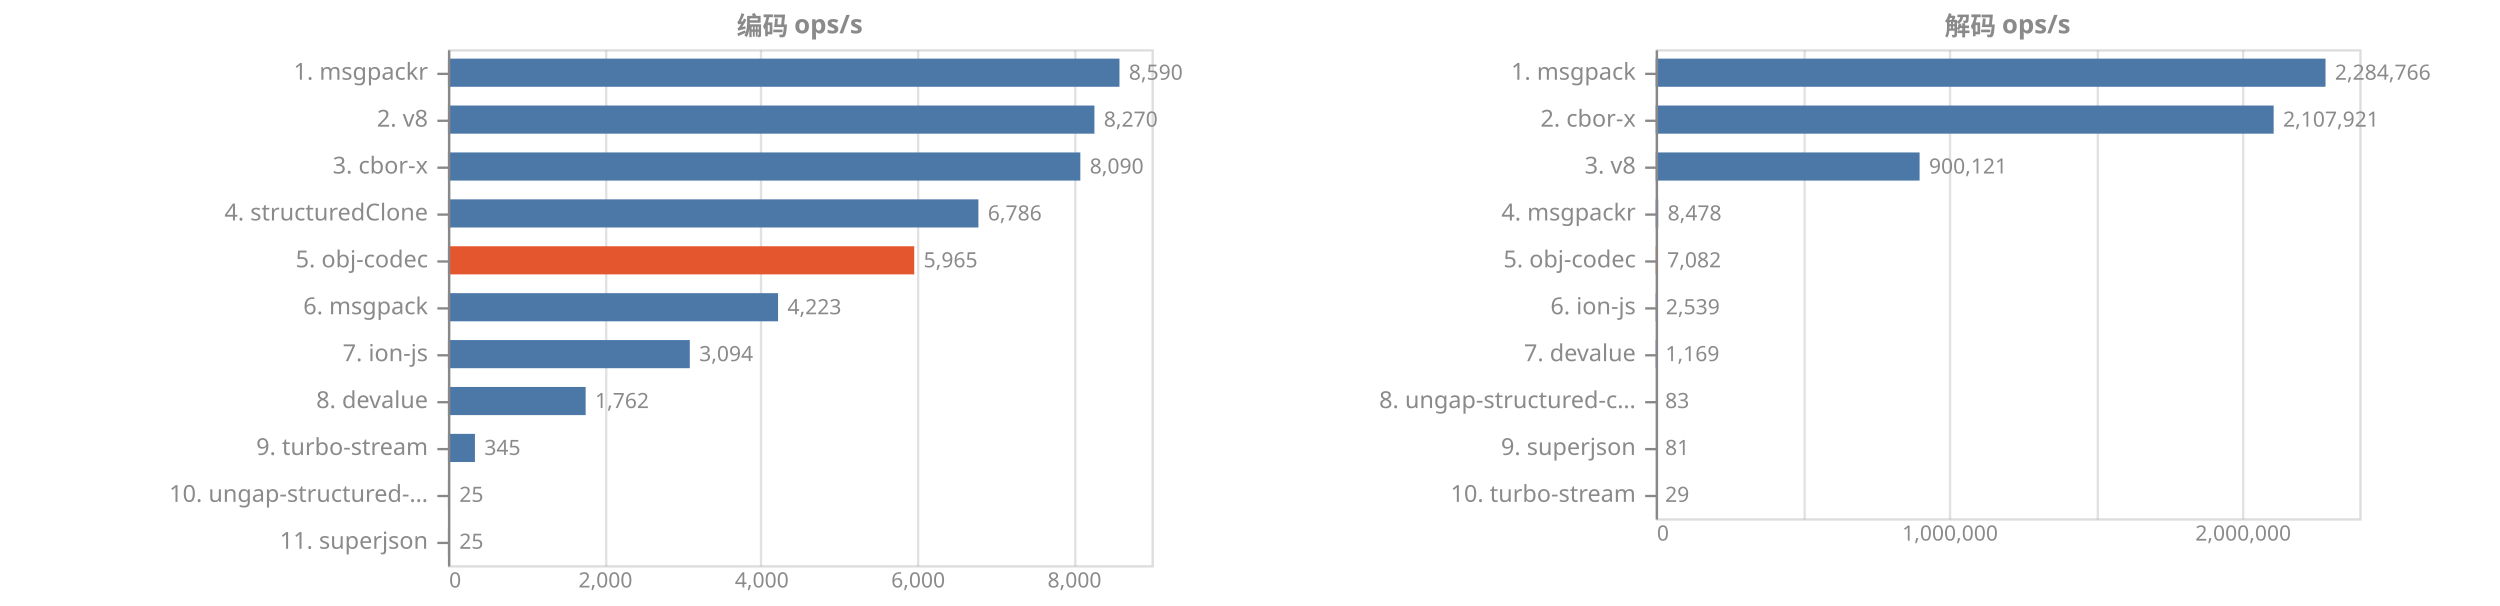
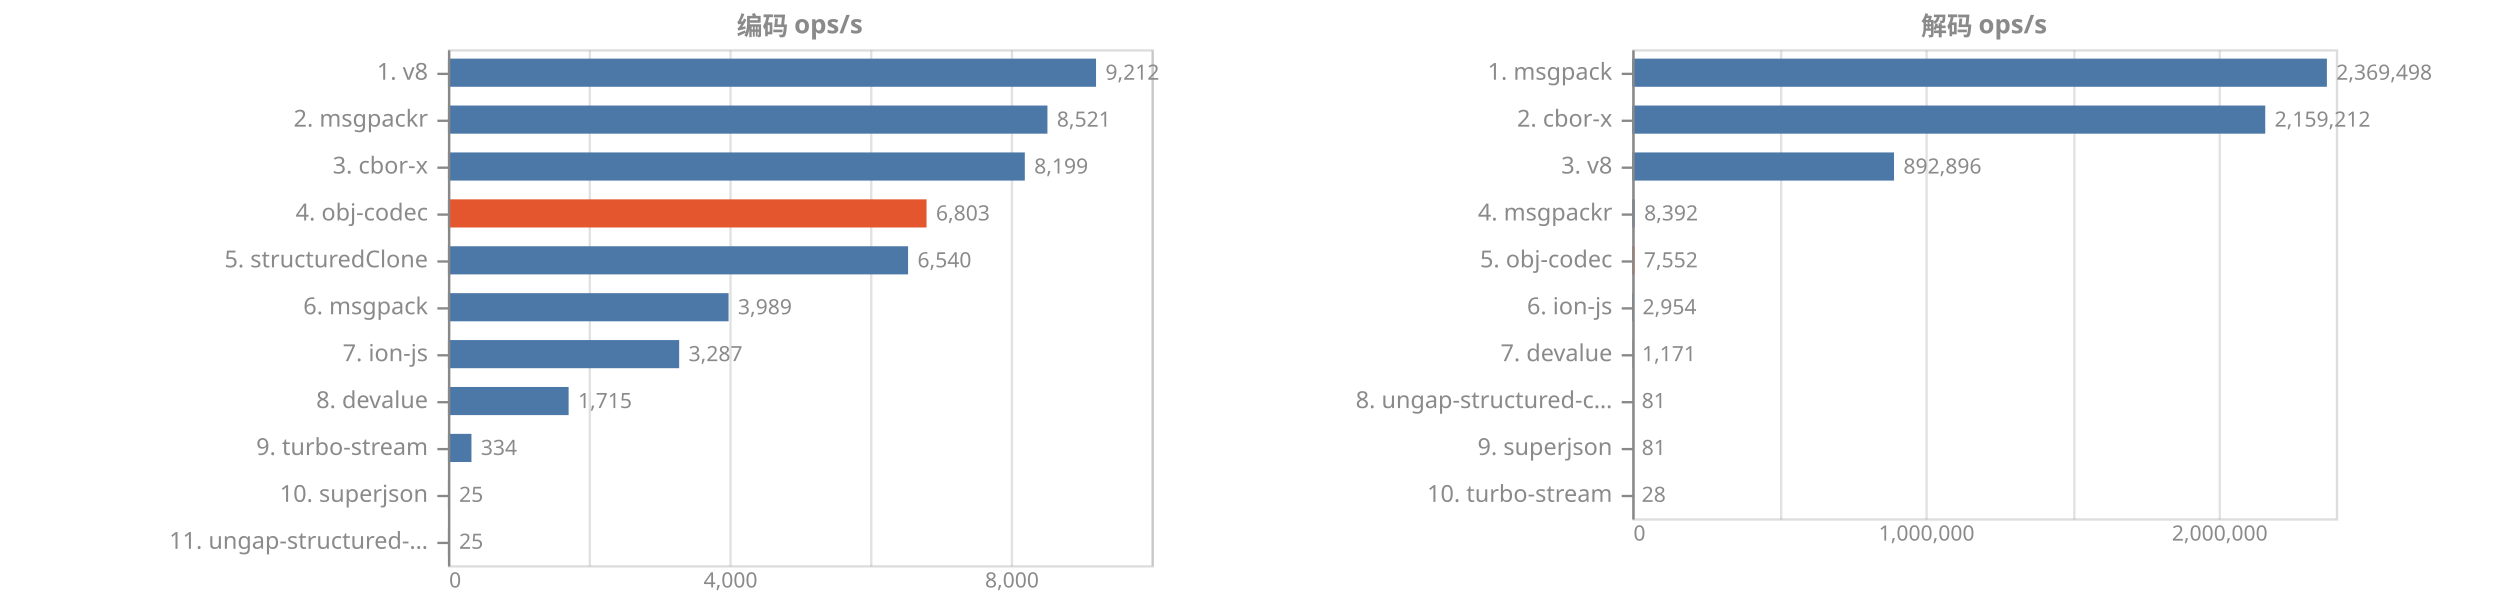
<svg xmlns="http://www.w3.org/2000/svg" version="1.1" class="marks" width="1066" height="258" viewBox="0 0 1066 258">
  <g fill="none" stroke-miterlimit="4" transform="translate(191,21)">
    <g class="mark-group role-frame root" role="graphics-object" aria-roledescription="group mark container">
      <g transform="translate(0,0)">
        <path class="background" aria-hidden="true" d="M0,0h0v0h0Z" />
        <g>
          <g class="mark-group role-scope concat_0_group" role="graphics-object" aria-roledescription="group mark container">
            <g transform="translate(0,0)">
              <path class="background" aria-hidden="true" d="M0.5,0.5h300v220h-300Z" stroke="#ddd" />
              <g>
                <g class="mark-group role-axis" aria-hidden="true">
                  <g transform="translate(0.5,220.5)">
                    <path class="background" aria-hidden="true" d="M0,0h0v0h0Z" pointer-events="none" />
                    <g>
                      <g class="mark-rule role-axis-grid" pointer-events="none">
                        <line transform="translate(0,0)" x2="0" y2="-220" stroke="#88888840" stroke-width="1" opacity="1" />
-                         <line transform="translate(67,0)" x2="0" y2="-220" stroke="#88888840" stroke-width="1" opacity="1" />
-                         <line transform="translate(133,0)" x2="0" y2="-220" stroke="#88888840" stroke-width="1" opacity="1" />
-                         <line transform="translate(200,0)" x2="0" y2="-220" stroke="#88888840" stroke-width="1" opacity="1" />
-                         <line transform="translate(267,0)" x2="0" y2="-220" stroke="#88888840" stroke-width="1" opacity="1" />
-                       </g>
-                     </g>
-                     <path class="foreground" aria-hidden="true" d="" pointer-events="none" display="none" />
-                   </g>
-                 </g>
-                 <g class="mark-group role-axis" role="graphics-symbol" aria-roledescription="axis" aria-label="X-axis for a linear scale with values from 0 to 9,000">
+                         <line transform="translate(60,0)" x2="0" y2="-220" stroke="#88888840" stroke-width="1" opacity="1" />
+                         <line transform="translate(120,0)" x2="0" y2="-220" stroke="#88888840" stroke-width="1" opacity="1" />
+                         <line transform="translate(180,0)" x2="0" y2="-220" stroke="#88888840" stroke-width="1" opacity="1" />
+                         <line transform="translate(240,0)" x2="0" y2="-220" stroke="#88888840" stroke-width="1" opacity="1" />
+                         <line transform="translate(300,0)" x2="0" y2="-220" stroke="#88888840" stroke-width="1" opacity="1" />
+                       </g>
+                     </g>
+                     <path class="foreground" aria-hidden="true" d="" pointer-events="none" display="none" />
+                   </g>
+                 </g>
+                 <g class="mark-group role-axis" role="graphics-symbol" aria-roledescription="axis" aria-label="X-axis for a linear scale with values from 0 to 10,000">
                  <g transform="translate(0.5,220.5)">
                    <path class="background" aria-hidden="true" d="M0,0h0v0h0Z" pointer-events="none" />
                    <g>
                      <g class="mark-text role-axis-label" pointer-events="none">
                        <text text-anchor="start" transform="translate(0,9)" font-family="sans-serif" font-size="9px" fill="#8a8a8a" opacity="1">0</text>
-                         <text text-anchor="middle" transform="translate(66.66667,9)" font-family="sans-serif" font-size="9px" fill="#8a8a8a" opacity="1">2,000</text>
-                         <text text-anchor="middle" transform="translate(133.3333,9)" font-family="sans-serif" font-size="9px" fill="#8a8a8a" opacity="1">4,000</text>
-                         <text text-anchor="middle" transform="translate(200,9)" font-family="sans-serif" font-size="9px" fill="#8a8a8a" opacity="1">6,000</text>
-                         <text text-anchor="middle" transform="translate(266.6667,9)" font-family="sans-serif" font-size="9px" fill="#8a8a8a" opacity="1">8,000</text>
+                         <text text-anchor="middle" transform="translate(60,9)" font-family="sans-serif" font-size="9px" fill="#8a8a8a" opacity="0">2,000</text>
+                         <text text-anchor="middle" transform="translate(120,9)" font-family="sans-serif" font-size="9px" fill="#8a8a8a" opacity="1">4,000</text>
+                         <text text-anchor="middle" transform="translate(180,9)" font-family="sans-serif" font-size="9px" fill="#8a8a8a" opacity="0">6,000</text>
+                         <text text-anchor="middle" transform="translate(240,9)" font-family="sans-serif" font-size="9px" fill="#8a8a8a" opacity="1">8,000</text>
+                         <text text-anchor="end" transform="translate(300,9)" font-family="sans-serif" font-size="9px" fill="#8a8a8a" opacity="0">10,000</text>
                      </g>
                    </g>
                    <path class="foreground" aria-hidden="true" d="" pointer-events="none" display="none" />
                  </g>
                </g>
                <g class="mark-rect role-mark concat_0_layer_0_marks" role="graphics-object" aria-roledescription="rect mark container">
-                   <path aria-label="label: 1. msgpackr" role="graphics-symbol" aria-roledescription="rect mark" d="M0,0h0v20h0Z" fill="#e4572e" opacity="0" />
-                   <path aria-label="label: 2. v8" role="graphics-symbol" aria-roledescription="rect mark" d="M0,20h0v20h0Z" fill="#e4572e" opacity="0" />
+                   <path aria-label="label: 1. v8" role="graphics-symbol" aria-roledescription="rect mark" d="M0,0h0v20h0Z" fill="#e4572e" opacity="0" />
+                   <path aria-label="label: 2. msgpackr" role="graphics-symbol" aria-roledescription="rect mark" d="M0,20h0v20h0Z" fill="#e4572e" opacity="0" />
                  <path aria-label="label: 3. cbor-x" role="graphics-symbol" aria-roledescription="rect mark" d="M0,40h0v20h0Z" fill="#e4572e" opacity="0" />
-                   <path aria-label="label: 4. structuredClone" role="graphics-symbol" aria-roledescription="rect mark" d="M0,60h0v20h0Z" fill="#e4572e" opacity="0" />
-                   <path aria-label="label: 5. obj-codec" role="graphics-symbol" aria-roledescription="rect mark" d="M0,80h0v20h0Z" fill="#e4572e" opacity="0.13" />
+                   <path aria-label="label: 4. obj-codec" role="graphics-symbol" aria-roledescription="rect mark" d="M0,60h0v20h0Z" fill="#e4572e" opacity="0.13" />
+                   <path aria-label="label: 5. structuredClone" role="graphics-symbol" aria-roledescription="rect mark" d="M0,80h0v20h0Z" fill="#e4572e" opacity="0" />
                  <path aria-label="label: 6. msgpack" role="graphics-symbol" aria-roledescription="rect mark" d="M0,100h0v20h0Z" fill="#e4572e" opacity="0" />
                  <path aria-label="label: 7. ion-js" role="graphics-symbol" aria-roledescription="rect mark" d="M0,120h0v20h0Z" fill="#e4572e" opacity="0" />
                  <path aria-label="label: 8. devalue" role="graphics-symbol" aria-roledescription="rect mark" d="M0,140h0v20h0Z" fill="#e4572e" opacity="0" />
                  <path aria-label="label: 9. turbo-stream" role="graphics-symbol" aria-roledescription="rect mark" d="M0,160h0v20h0Z" fill="#e4572e" opacity="0" />
-                   <path aria-label="label: 10. ungap-structured-clone" role="graphics-symbol" aria-roledescription="rect mark" d="M0,180h0v20h0Z" fill="#e4572e" opacity="0" />
-                   <path aria-label="label: 11. superjson" role="graphics-symbol" aria-roledescription="rect mark" d="M0,200h0v20h0Z" fill="#e4572e" opacity="0" />
+                   <path aria-label="label: 10. superjson" role="graphics-symbol" aria-roledescription="rect mark" d="M0,180h0v20h0Z" fill="#e4572e" opacity="0" />
+                   <path aria-label="label: 11. ungap-structured-clone" role="graphics-symbol" aria-roledescription="rect mark" d="M0,200h0v20h0Z" fill="#e4572e" opacity="0" />
                </g>
                <g class="mark-rect role-mark concat_0_layer_1_marks" role="graphics-object" aria-roledescription="rect mark container">
-                   <path aria-label="value: 8,590; label: 1. msgpackr" role="graphics-symbol" aria-roledescription="bar" d="M0,4h286.341v12h-286.341Z" fill="#4c78a8" />
-                   <path aria-label="value: 8,270; label: 2. v8" role="graphics-symbol" aria-roledescription="bar" d="M0,24h275.659v12h-275.659Z" fill="#4c78a8" />
-                   <path aria-label="value: 8,090; label: 3. cbor-x" role="graphics-symbol" aria-roledescription="bar" d="M0,44h269.656v12h-269.656Z" fill="#4c78a8" />
-                   <path aria-label="value: 6,786; label: 4. structuredClone" role="graphics-symbol" aria-roledescription="bar" d="M0,64h226.197v12h-226.197Z" fill="#4c78a8" />
-                   <path aria-label="value: 5,965; label: 5. obj-codec" role="graphics-symbol" aria-roledescription="bar" d="M0,84h198.83v12h-198.83Z" fill="#e4572e" />
-                   <path aria-label="value: 4,223; label: 6. msgpack" role="graphics-symbol" aria-roledescription="bar" d="M0,104h140.763v12h-140.763Z" fill="#4c78a8" />
-                   <path aria-label="value: 3,094; label: 7. ion-js" role="graphics-symbol" aria-roledescription="bar" d="M0,124h103.129v12h-103.129Z" fill="#4c78a8" />
-                   <path aria-label="value: 1,762; label: 8. devalue" role="graphics-symbol" aria-roledescription="bar" d="M0,144h58.721v12h-58.721Z" fill="#4c78a8" />
-                   <path aria-label="value: 345; label: 9. turbo-stream" role="graphics-symbol" aria-roledescription="bar" d="M0,164h11.513v12h-11.513Z" fill="#4c78a8" />
-                   <path aria-label="value: 25; label: 10. ungap-structured-clone" role="graphics-symbol" aria-roledescription="bar" d="M0,184h0.839v12h-0.839Z" fill="#4c78a8" />
-                   <path aria-label="value: 25; label: 11. superjson" role="graphics-symbol" aria-roledescription="bar" d="M0,204h0.833v12h-0.833Z" fill="#4c78a8" />
+                   <path aria-label="value: 9,212; label: 1. v8" role="graphics-symbol" aria-roledescription="bar" d="M0,4h276.353v12h-276.353Z" fill="#4c78a8" />
+                   <path aria-label="value: 8,521; label: 2. msgpackr" role="graphics-symbol" aria-roledescription="bar" d="M0,24h255.628v12h-255.628Z" fill="#4c78a8" />
+                   <path aria-label="value: 8,199; label: 3. cbor-x" role="graphics-symbol" aria-roledescription="bar" d="M0,44h245.983v12h-245.983Z" fill="#4c78a8" />
+                   <path aria-label="value: 6,803; label: 4. obj-codec" role="graphics-symbol" aria-roledescription="bar" d="M0,64h204.082v12h-204.082Z" fill="#e4572e" />
+                   <path aria-label="value: 6,540; label: 5. structuredClone" role="graphics-symbol" aria-roledescription="bar" d="M0,84h196.21v12h-196.21Z" fill="#4c78a8" />
+                   <path aria-label="value: 3,989; label: 6. msgpack" role="graphics-symbol" aria-roledescription="bar" d="M0,104h119.663v12h-119.663Z" fill="#4c78a8" />
+                   <path aria-label="value: 3,287; label: 7. ion-js" role="graphics-symbol" aria-roledescription="bar" d="M0,124h98.599v12h-98.599Z" fill="#4c78a8" />
+                   <path aria-label="value: 1,715; label: 8. devalue" role="graphics-symbol" aria-roledescription="bar" d="M0,144h51.458v12h-51.458Z" fill="#4c78a8" />
+                   <path aria-label="value: 334; label: 9. turbo-stream" role="graphics-symbol" aria-roledescription="bar" d="M0,164h10.028v12h-10.028Z" fill="#4c78a8" />
+                   <path aria-label="value: 25; label: 10. superjson" role="graphics-symbol" aria-roledescription="bar" d="M0,184h0.748v12h-0.748Z" fill="#4c78a8" />
+                   <path aria-label="value: 25; label: 11. ungap-structured-clone" role="graphics-symbol" aria-roledescription="bar" d="M0,204h0.739v12h-0.739Z" fill="#4c78a8" />
                </g>
                <g class="mark-text role-mark concat_0_layer_2_marks" role="graphics-object" aria-roledescription="text mark container">
-                   <text aria-label="value: 8590.23477548; label: 1. msgpackr" role="graphics-symbol" aria-roledescription="text mark" text-anchor="start" transform="translate(290.3412,13)" font-family="sans-serif" font-size="9px" fill="#8a8a8a">8,590</text>
-                   <text aria-label="value: 8269.77490129; label: 2. v8" role="graphics-symbol" aria-roledescription="text mark" text-anchor="start" transform="translate(279.6592,33)" font-family="sans-serif" font-size="9px" fill="#8a8a8a">8,270</text>
-                   <text aria-label="value: 8089.66580783; label: 3. cbor-x" role="graphics-symbol" aria-roledescription="text mark" text-anchor="start" transform="translate(273.6555,53)" font-family="sans-serif" font-size="9px" fill="#8a8a8a">8,090</text>
-                   <text aria-label="value: 6785.90030673; label: 4. structuredClone" role="graphics-symbol" aria-roledescription="text mark" text-anchor="start" transform="translate(230.1967,73)" font-family="sans-serif" font-size="9px" fill="#8a8a8a">6,786</text>
-                   <text aria-label="value: 5964.88836735; label: 5. obj-codec" role="graphics-symbol" aria-roledescription="text mark" text-anchor="start" transform="translate(202.8296,93)" font-family="sans-serif" font-size="9px" fill="#8a8a8a">5,965</text>
-                   <text aria-label="value: 4222.87924785; label: 6. msgpack" role="graphics-symbol" aria-roledescription="text mark" text-anchor="start" transform="translate(144.7626,113)" font-family="sans-serif" font-size="9px" fill="#8a8a8a">4,223</text>
-                   <text aria-label="value: 3093.86858443; label: 7. ion-js" role="graphics-symbol" aria-roledescription="text mark" text-anchor="start" transform="translate(107.129,133)" font-family="sans-serif" font-size="9px" fill="#8a8a8a">3,094</text>
-                   <text aria-label="value: 1761.63204943; label: 8. devalue" role="graphics-symbol" aria-roledescription="text mark" text-anchor="start" transform="translate(62.72107,153)" font-family="sans-serif" font-size="9px" fill="#8a8a8a">1,762</text>
-                   <text aria-label="value: 345.390951293; label: 9. turbo-stream" role="graphics-symbol" aria-roledescription="text mark" text-anchor="start" transform="translate(15.51303,173)" font-family="sans-serif" font-size="9px" fill="#8a8a8a">345</text>
-                   <text aria-label="value: 25.1757675886; label: 10. ungap-structured-clone" role="graphics-symbol" aria-roledescription="text mark" text-anchor="start" transform="translate(4.839192,193)" font-family="sans-serif" font-size="9px" fill="#8a8a8a">25</text>
-                   <text aria-label="value: 24.9786106373; label: 11. superjson" role="graphics-symbol" aria-roledescription="text mark" text-anchor="start" transform="translate(4.83262,213)" font-family="sans-serif" font-size="9px" fill="#8a8a8a">25</text>
+                   <text aria-label="value: 9211.75080372; label: 1. v8" role="graphics-symbol" aria-roledescription="text mark" text-anchor="start" transform="translate(280.3525,13)" font-family="sans-serif" font-size="9px" fill="#8a8a8a">9,212</text>
+                   <text aria-label="value: 8520.93232803; label: 2. msgpackr" role="graphics-symbol" aria-roledescription="text mark" text-anchor="start" transform="translate(259.628,33)" font-family="sans-serif" font-size="9px" fill="#8a8a8a">8,521</text>
+                   <text aria-label="value: 8199.43591161; label: 3. cbor-x" role="graphics-symbol" aria-roledescription="text mark" text-anchor="start" transform="translate(249.9831,53)" font-family="sans-serif" font-size="9px" fill="#8a8a8a">8,199</text>
+                   <text aria-label="value: 6802.73509944; label: 4. obj-codec" role="graphics-symbol" aria-roledescription="text mark" text-anchor="start" transform="translate(208.0821,73)" font-family="sans-serif" font-size="9px" fill="#8a8a8a">6,803</text>
+                   <text aria-label="value: 6540.34915938; label: 5. structuredClone" role="graphics-symbol" aria-roledescription="text mark" text-anchor="start" transform="translate(200.2105,93)" font-family="sans-serif" font-size="9px" fill="#8a8a8a">6,540</text>
+                   <text aria-label="value: 3988.76012161; label: 6. msgpack" role="graphics-symbol" aria-roledescription="text mark" text-anchor="start" transform="translate(123.6628,113)" font-family="sans-serif" font-size="9px" fill="#8a8a8a">3,989</text>
+                   <text aria-label="value: 3286.64386501; label: 7. ion-js" role="graphics-symbol" aria-roledescription="text mark" text-anchor="start" transform="translate(102.5993,133)" font-family="sans-serif" font-size="9px" fill="#8a8a8a">3,287</text>
+                   <text aria-label="value: 1715.2696039; label: 8. devalue" role="graphics-symbol" aria-roledescription="text mark" text-anchor="start" transform="translate(55.45809,153)" font-family="sans-serif" font-size="9px" fill="#8a8a8a">1,715</text>
+                   <text aria-label="value: 334.254655889; label: 9. turbo-stream" role="graphics-symbol" aria-roledescription="text mark" text-anchor="start" transform="translate(14.02764,173)" font-family="sans-serif" font-size="9px" fill="#8a8a8a">334</text>
+                   <text aria-label="value: 24.9335456004; label: 10. superjson" role="graphics-symbol" aria-roledescription="text mark" text-anchor="start" transform="translate(4.748006,193)" font-family="sans-serif" font-size="9px" fill="#8a8a8a">25</text>
+                   <text aria-label="value: 24.6423127816; label: 11. ungap-structured-clone" role="graphics-symbol" aria-roledescription="text mark" text-anchor="start" transform="translate(4.739269,213)" font-family="sans-serif" font-size="9px" fill="#8a8a8a">25</text>
                </g>
                <g class="mark-group role-title">
                  <g transform="translate(150,-15)">
                    <path class="background" aria-hidden="true" d="M0,0h0v0h0Z" pointer-events="none" />
                    <g>
                      <g class="mark-text role-title-text" role="graphics-symbol" aria-roledescription="title" aria-label="Title text '编码 ops/s'" pointer-events="none">
                        <text text-anchor="middle" transform="translate(0,9)" font-family="sans-serif" font-size="11px" font-weight="bold" fill="#8a8a8a" opacity="1">编码 ops/s</text>
                      </g>
                    </g>
                    <path class="foreground" aria-hidden="true" d="" pointer-events="none" display="none" />
                  </g>
                </g>
-                 <g class="mark-group role-axis" role="graphics-symbol" aria-roledescription="axis" aria-label="Y-axis for a discrete scale with 11 values: 1. msgpackr, 2. v8, 3. cbor-x, 4. structuredClone, 5. obj-codec, ending with 11. superjson">
+                 <g class="mark-group role-axis" role="graphics-symbol" aria-roledescription="axis" aria-label="Y-axis for a discrete scale with 11 values: 1. v8, 2. msgpackr, 3. cbor-x, 4. obj-codec, 5. structuredClone, ending with 11. ungap-structured-clone">
                  <g transform="translate(0.5,0.5)">
                    <path class="background" aria-hidden="true" d="M0,0h0v0h0Z" pointer-events="none" />
                    <g>
                      <g class="mark-rule role-axis-tick" pointer-events="none">
                        <line transform="translate(0,10)" x2="-5" y2="0" stroke="#888" stroke-width="1" opacity="1" />
                        <line transform="translate(0,30)" x2="-5" y2="0" stroke="#888" stroke-width="1" opacity="1" />
                        <line transform="translate(0,50)" x2="-5" y2="0" stroke="#888" stroke-width="1" opacity="1" />
                        <line transform="translate(0,70)" x2="-5" y2="0" stroke="#888" stroke-width="1" opacity="1" />
                        <line transform="translate(0,90)" x2="-5" y2="0" stroke="#888" stroke-width="1" opacity="1" />
                        <line transform="translate(0,110)" x2="-5" y2="0" stroke="#888" stroke-width="1" opacity="1" />
                        <line transform="translate(0,130)" x2="-5" y2="0" stroke="#888" stroke-width="1" opacity="1" />
                        <line transform="translate(0,150)" x2="-5" y2="0" stroke="#888" stroke-width="1" opacity="1" />
                        <line transform="translate(0,170)" x2="-5" y2="0" stroke="#888" stroke-width="1" opacity="1" />
                        <line transform="translate(0,190)" x2="-5" y2="0" stroke="#888" stroke-width="1" opacity="1" />
                        <line transform="translate(0,210)" x2="-5" y2="0" stroke="#888" stroke-width="1" opacity="1" />
                      </g>
                      <g class="mark-text role-axis-label" pointer-events="none">
-                         <text text-anchor="end" transform="translate(-9,12.5)" font-family="sans-serif" font-size="10px" fill="#8a8a8a" opacity="1">1. msgpackr</text>
-                         <text text-anchor="end" transform="translate(-9,32.5)" font-family="sans-serif" font-size="10px" fill="#8a8a8a" opacity="1">2. v8</text>
+                         <text text-anchor="end" transform="translate(-9,12.5)" font-family="sans-serif" font-size="10px" fill="#8a8a8a" opacity="1">1. v8</text>
+                         <text text-anchor="end" transform="translate(-9,32.5)" font-family="sans-serif" font-size="10px" fill="#8a8a8a" opacity="1">2. msgpackr</text>
                        <text text-anchor="end" transform="translate(-9,52.5)" font-family="sans-serif" font-size="10px" fill="#8a8a8a" opacity="1">3. cbor-x</text>
-                         <text text-anchor="end" transform="translate(-9,72.5)" font-family="sans-serif" font-size="10px" fill="#8a8a8a" opacity="1">4. structuredClone</text>
-                         <text text-anchor="end" transform="translate(-9,92.5)" font-family="sans-serif" font-size="10px" fill="#8a8a8a" opacity="1">5. obj-codec</text>
+                         <text text-anchor="end" transform="translate(-9,72.5)" font-family="sans-serif" font-size="10px" fill="#8a8a8a" opacity="1">4. obj-codec</text>
+                         <text text-anchor="end" transform="translate(-9,92.5)" font-family="sans-serif" font-size="10px" fill="#8a8a8a" opacity="1">5. structuredClone</text>
                        <text text-anchor="end" transform="translate(-9,112.5)" font-family="sans-serif" font-size="10px" fill="#8a8a8a" opacity="1">6. msgpack</text>
                        <text text-anchor="end" transform="translate(-9,132.5)" font-family="sans-serif" font-size="10px" fill="#8a8a8a" opacity="1">7. ion-js</text>
                        <text text-anchor="end" transform="translate(-9,152.5)" font-family="sans-serif" font-size="10px" fill="#8a8a8a" opacity="1">8. devalue</text>
                        <text text-anchor="end" transform="translate(-9,172.5)" font-family="sans-serif" font-size="10px" fill="#8a8a8a" opacity="1">9. turbo-stream</text>
-                         <text text-anchor="end" transform="translate(-9,192.5)" font-family="sans-serif" font-size="10px" fill="#8a8a8a" opacity="1">10. ungap-structured-…</text>
-                         <text text-anchor="end" transform="translate(-9,212.5)" font-family="sans-serif" font-size="10px" fill="#8a8a8a" opacity="1">11. superjson</text>
+                         <text text-anchor="end" transform="translate(-9,192.5)" font-family="sans-serif" font-size="10px" fill="#8a8a8a" opacity="1">10. superjson</text>
+                         <text text-anchor="end" transform="translate(-9,212.5)" font-family="sans-serif" font-size="10px" fill="#8a8a8a" opacity="1">11. ungap-structured-…</text>
                      </g>
                      <g class="mark-rule role-axis-domain" pointer-events="none">
                        <line transform="translate(0,0)" x2="0" y2="220" stroke="#888" stroke-width="1" opacity="1" />
                      </g>
                    </g>
                    <path class="foreground" aria-hidden="true" d="" pointer-events="none" display="none" />
                  </g>
                </g>
              </g>
              <path class="foreground" aria-hidden="true" d="" display="none" />
            </g>
          </g>
          <g class="mark-group role-scope concat_1_group" role="graphics-object" aria-roledescription="group mark container">
-             <g transform="translate(515,0)">
+             <g transform="translate(505,0)">
              <path class="background" aria-hidden="true" d="M0.5,0.5h300v200h-300Z" stroke="#ddd" />
              <g>
                <g class="mark-group role-axis" aria-hidden="true">
                  <g transform="translate(0.5,200.5)">
                    <path class="background" aria-hidden="true" d="M0,0h0v0h0Z" pointer-events="none" />
                    <g>
                      <g class="mark-rule role-axis-grid" pointer-events="none">
                        <line transform="translate(0,0)" x2="0" y2="-200" stroke="#88888840" stroke-width="1" opacity="1" />
                        <line transform="translate(63,0)" x2="0" y2="-200" stroke="#88888840" stroke-width="1" opacity="1" />
                        <line transform="translate(125,0)" x2="0" y2="-200" stroke="#88888840" stroke-width="1" opacity="1" />
                        <line transform="translate(188,0)" x2="0" y2="-200" stroke="#88888840" stroke-width="1" opacity="1" />
                        <line transform="translate(250,0)" x2="0" y2="-200" stroke="#88888840" stroke-width="1" opacity="1" />
                      </g>
                    </g>
                    <path class="foreground" aria-hidden="true" d="" pointer-events="none" display="none" />
                  </g>
                </g>
                <g class="mark-group role-axis" role="graphics-symbol" aria-roledescription="axis" aria-label="X-axis for a linear scale with values from 0 to 2,400,000">
                  <g transform="translate(0.5,200.5)">
                    <path class="background" aria-hidden="true" d="M0,0h0v0h0Z" pointer-events="none" />
                    <g>
                      <g class="mark-text role-axis-label" pointer-events="none">
                        <text text-anchor="start" transform="translate(0,9)" font-family="sans-serif" font-size="9px" fill="#8a8a8a" opacity="1">0</text>
                        <text text-anchor="middle" transform="translate(62.5,9)" font-family="sans-serif" font-size="9px" fill="#8a8a8a" opacity="0">500,000</text>
                        <text text-anchor="middle" transform="translate(125,9)" font-family="sans-serif" font-size="9px" fill="#8a8a8a" opacity="1">1,000,000</text>
                        <text text-anchor="middle" transform="translate(187.5,9)" font-family="sans-serif" font-size="9px" fill="#8a8a8a" opacity="0">1,500,000</text>
                        <text text-anchor="middle" transform="translate(250,9)" font-family="sans-serif" font-size="9px" fill="#8a8a8a" opacity="1">2,000,000</text>
                      </g>
                    </g>
                    <path class="foreground" aria-hidden="true" d="" pointer-events="none" display="none" />
                  </g>
                </g>
                <g class="mark-rect role-mark concat_1_layer_0_marks" role="graphics-object" aria-roledescription="rect mark container">
                  <path aria-label="label: 1. msgpack" role="graphics-symbol" aria-roledescription="rect mark" d="M0,0h0v20h0Z" fill="#e4572e" opacity="0" />
                  <path aria-label="label: 2. cbor-x" role="graphics-symbol" aria-roledescription="rect mark" d="M0,20h0v20h0Z" fill="#e4572e" opacity="0" />
                  <path aria-label="label: 3. v8" role="graphics-symbol" aria-roledescription="rect mark" d="M0,40h0v20h0Z" fill="#e4572e" opacity="0" />
                  <path aria-label="label: 4. msgpackr" role="graphics-symbol" aria-roledescription="rect mark" d="M0,60h0v20h0Z" fill="#e4572e" opacity="0" />
                  <path aria-label="label: 5. obj-codec" role="graphics-symbol" aria-roledescription="rect mark" d="M0,80h0v20h0Z" fill="#e4572e" opacity="0.13" />
                  <path aria-label="label: 6. ion-js" role="graphics-symbol" aria-roledescription="rect mark" d="M0,100h0v20h0Z" fill="#e4572e" opacity="0" />
                  <path aria-label="label: 7. devalue" role="graphics-symbol" aria-roledescription="rect mark" d="M0,120h0v20h0Z" fill="#e4572e" opacity="0" />
                  <path aria-label="label: 8. ungap-structured-clone" role="graphics-symbol" aria-roledescription="rect mark" d="M0,140h0v20h0Z" fill="#e4572e" opacity="0" />
                  <path aria-label="label: 9. superjson" role="graphics-symbol" aria-roledescription="rect mark" d="M0,160h0v20h0Z" fill="#e4572e" opacity="0" />
                  <path aria-label="label: 10. turbo-stream" role="graphics-symbol" aria-roledescription="rect mark" d="M0,180h0v20h0Z" fill="#e4572e" opacity="0" />
                </g>
                <g class="mark-rect role-mark concat_1_layer_1_marks" role="graphics-object" aria-roledescription="rect mark container">
-                   <path aria-label="value: 2,284,766; label: 1. msgpack" role="graphics-symbol" aria-roledescription="bar" d="M0,4h285.596v12h-285.596Z" fill="#4c78a8" />
-                   <path aria-label="value: 2,107,921; label: 2. cbor-x" role="graphics-symbol" aria-roledescription="bar" d="M0,24h263.49v12h-263.49Z" fill="#4c78a8" />
-                   <path aria-label="value: 900,121; label: 3. v8" role="graphics-symbol" aria-roledescription="bar" d="M0,44h112.515v12h-112.515Z" fill="#4c78a8" />
-                   <path aria-label="value: 8,478; label: 4. msgpackr" role="graphics-symbol" aria-roledescription="bar" d="M0,64h1.06v12h-1.06Z" fill="#4c78a8" />
-                   <path aria-label="value: 7,082; label: 5. obj-codec" role="graphics-symbol" aria-roledescription="bar" d="M0,84h0.885v12h-0.885Z" fill="#e4572e" />
-                   <path aria-label="value: 2,539; label: 6. ion-js" role="graphics-symbol" aria-roledescription="bar" d="M0,104h0.317v12h-0.317Z" fill="#4c78a8" />
-                   <path aria-label="value: 1,169; label: 7. devalue" role="graphics-symbol" aria-roledescription="bar" d="M0,124h0.146v12h-0.146Z" fill="#4c78a8" />
-                   <path aria-label="value: 83; label: 8. ungap-structured-clone" role="graphics-symbol" aria-roledescription="bar" d="M0,144h0.01v12h-0.01Z" fill="#4c78a8" />
+                   <path aria-label="value: 2,369,498; label: 1. msgpack" role="graphics-symbol" aria-roledescription="bar" d="M0,4h296.187v12h-296.187Z" fill="#4c78a8" />
+                   <path aria-label="value: 2,159,212; label: 2. cbor-x" role="graphics-symbol" aria-roledescription="bar" d="M0,24h269.901v12h-269.901Z" fill="#4c78a8" />
+                   <path aria-label="value: 892,896; label: 3. v8" role="graphics-symbol" aria-roledescription="bar" d="M0,44h111.612v12h-111.612Z" fill="#4c78a8" />
+                   <path aria-label="value: 8,392; label: 4. msgpackr" role="graphics-symbol" aria-roledescription="bar" d="M0,64h1.049v12h-1.049Z" fill="#4c78a8" />
+                   <path aria-label="value: 7,552; label: 5. obj-codec" role="graphics-symbol" aria-roledescription="bar" d="M0,84h0.944v12h-0.944Z" fill="#e4572e" />
+                   <path aria-label="value: 2,954; label: 6. ion-js" role="graphics-symbol" aria-roledescription="bar" d="M0,104h0.369v12h-0.369Z" fill="#4c78a8" />
+                   <path aria-label="value: 1,171; label: 7. devalue" role="graphics-symbol" aria-roledescription="bar" d="M0,124h0.146v12h-0.146Z" fill="#4c78a8" />
+                   <path aria-label="value: 81; label: 8. ungap-structured-clone" role="graphics-symbol" aria-roledescription="bar" d="M0,144h0.01v12h-0.01Z" fill="#4c78a8" />
                  <path aria-label="value: 81; label: 9. superjson" role="graphics-symbol" aria-roledescription="bar" d="M0,164h0.01v12h-0.01Z" fill="#4c78a8" />
-                   <path aria-label="value: 29; label: 10. turbo-stream" role="graphics-symbol" aria-roledescription="bar" d="M0,184h0.004v12h-0.004Z" fill="#4c78a8" />
+                   <path aria-label="value: 28; label: 10. turbo-stream" role="graphics-symbol" aria-roledescription="bar" d="M0,184h0.003v12h-0.003Z" fill="#4c78a8" />
                </g>
                <g class="mark-text role-mark concat_1_layer_2_marks" role="graphics-object" aria-roledescription="text mark container">
-                   <text aria-label="value: 2284766.33669; label: 1. msgpack" role="graphics-symbol" aria-roledescription="text mark" text-anchor="start" transform="translate(289.5958,13)" font-family="sans-serif" font-size="9px" fill="#8a8a8a">2,284,766</text>
-                   <text aria-label="value: 2107920.52615; label: 2. cbor-x" role="graphics-symbol" aria-roledescription="text mark" text-anchor="start" transform="translate(267.4901,33)" font-family="sans-serif" font-size="9px" fill="#8a8a8a">2,107,921</text>
-                   <text aria-label="value: 900121.105211; label: 3. v8" role="graphics-symbol" aria-roledescription="text mark" text-anchor="start" transform="translate(116.5151,53)" font-family="sans-serif" font-size="9px" fill="#8a8a8a">900,121</text>
-                   <text aria-label="value: 8477.59199086; label: 4. msgpackr" role="graphics-symbol" aria-roledescription="text mark" text-anchor="start" transform="translate(5.059699,73)" font-family="sans-serif" font-size="9px" fill="#8a8a8a">8,478</text>
-                   <text aria-label="value: 7081.68981115; label: 5. obj-codec" role="graphics-symbol" aria-roledescription="text mark" text-anchor="start" transform="translate(4.885211,93)" font-family="sans-serif" font-size="9px" fill="#8a8a8a">7,082</text>
-                   <text aria-label="value: 2538.91709093; label: 6. ion-js" role="graphics-symbol" aria-roledescription="text mark" text-anchor="start" transform="translate(4.317365,113)" font-family="sans-serif" font-size="9px" fill="#8a8a8a">2,539</text>
-                   <text aria-label="value: 1168.87158067; label: 7. devalue" role="graphics-symbol" aria-roledescription="text mark" text-anchor="start" transform="translate(4.146109,133)" font-family="sans-serif" font-size="9px" fill="#8a8a8a">1,169</text>
-                   <text aria-label="value: 82.6679540613; label: 8. ungap-structured-clone" role="graphics-symbol" aria-roledescription="text mark" text-anchor="start" transform="translate(4.010333,153)" font-family="sans-serif" font-size="9px" fill="#8a8a8a">83</text>
-                   <text aria-label="value: 80.6909540265; label: 9. superjson" role="graphics-symbol" aria-roledescription="text mark" text-anchor="start" transform="translate(4.010086,173)" font-family="sans-serif" font-size="9px" fill="#8a8a8a">81</text>
-                   <text aria-label="value: 29.202463457; label: 10. turbo-stream" role="graphics-symbol" aria-roledescription="text mark" text-anchor="start" transform="translate(4.00365,193)" font-family="sans-serif" font-size="9px" fill="#8a8a8a">29</text>
+                   <text aria-label="value: 2369497.78215; label: 1. msgpack" role="graphics-symbol" aria-roledescription="text mark" text-anchor="start" transform="translate(300.1872,13)" font-family="sans-serif" font-size="9px" fill="#8a8a8a">2,369,498</text>
+                   <text aria-label="value: 2159211.66316; label: 2. cbor-x" role="graphics-symbol" aria-roledescription="text mark" text-anchor="start" transform="translate(273.9015,33)" font-family="sans-serif" font-size="9px" fill="#8a8a8a">2,159,212</text>
+                   <text aria-label="value: 892895.522373; label: 3. v8" role="graphics-symbol" aria-roledescription="text mark" text-anchor="start" transform="translate(115.6119,53)" font-family="sans-serif" font-size="9px" fill="#8a8a8a">892,896</text>
+                   <text aria-label="value: 8392.08367757; label: 4. msgpackr" role="graphics-symbol" aria-roledescription="text mark" text-anchor="start" transform="translate(5.04901,73)" font-family="sans-serif" font-size="9px" fill="#8a8a8a">8,392</text>
+                   <text aria-label="value: 7552.26525379; label: 5. obj-codec" role="graphics-symbol" aria-roledescription="text mark" text-anchor="start" transform="translate(4.944033,93)" font-family="sans-serif" font-size="9px" fill="#8a8a8a">7,552</text>
+                   <text aria-label="value: 2954.29772184; label: 6. ion-js" role="graphics-symbol" aria-roledescription="text mark" text-anchor="start" transform="translate(4.369287,113)" font-family="sans-serif" font-size="9px" fill="#8a8a8a">2,954</text>
+                   <text aria-label="value: 1170.93603132; label: 7. devalue" role="graphics-symbol" aria-roledescription="text mark" text-anchor="start" transform="translate(4.146367,133)" font-family="sans-serif" font-size="9px" fill="#8a8a8a">1,171</text>
+                   <text aria-label="value: 81.4242727587; label: 8. ungap-structured-clone" role="graphics-symbol" aria-roledescription="text mark" text-anchor="start" transform="translate(4.010178,153)" font-family="sans-serif" font-size="9px" fill="#8a8a8a">81</text>
+                   <text aria-label="value: 81.1897119753; label: 9. superjson" role="graphics-symbol" aria-roledescription="text mark" text-anchor="start" transform="translate(4.010149,173)" font-family="sans-serif" font-size="9px" fill="#8a8a8a">81</text>
+                   <text aria-label="value: 27.7361896727; label: 10. turbo-stream" role="graphics-symbol" aria-roledescription="text mark" text-anchor="start" transform="translate(4.003467,193)" font-family="sans-serif" font-size="9px" fill="#8a8a8a">28</text>
                </g>
                <g class="mark-group role-title">
                  <g transform="translate(150,-15)">
                    <path class="background" aria-hidden="true" d="M0,0h0v0h0Z" pointer-events="none" />
                    <g>
                      <g class="mark-text role-title-text" role="graphics-symbol" aria-roledescription="title" aria-label="Title text '解码 ops/s'" pointer-events="none">
                        <text text-anchor="middle" transform="translate(0,9)" font-family="sans-serif" font-size="11px" font-weight="bold" fill="#8a8a8a" opacity="1">解码 ops/s</text>
                      </g>
                    </g>
                    <path class="foreground" aria-hidden="true" d="" pointer-events="none" display="none" />
                  </g>
                </g>
                <g class="mark-group role-axis" role="graphics-symbol" aria-roledescription="axis" aria-label="Y-axis for a discrete scale with 10 values: 1. msgpack, 2. cbor-x, 3. v8, 4. msgpackr, 5. obj-codec, ending with 10. turbo-stream">
                  <g transform="translate(0.5,0.5)">
                    <path class="background" aria-hidden="true" d="M0,0h0v0h0Z" pointer-events="none" />
                    <g>
                      <g class="mark-rule role-axis-tick" pointer-events="none">
                        <line transform="translate(0,10)" x2="-5" y2="0" stroke="#888" stroke-width="1" opacity="1" />
                        <line transform="translate(0,30)" x2="-5" y2="0" stroke="#888" stroke-width="1" opacity="1" />
                        <line transform="translate(0,50)" x2="-5" y2="0" stroke="#888" stroke-width="1" opacity="1" />
                        <line transform="translate(0,70)" x2="-5" y2="0" stroke="#888" stroke-width="1" opacity="1" />
                        <line transform="translate(0,90)" x2="-5" y2="0" stroke="#888" stroke-width="1" opacity="1" />
                        <line transform="translate(0,110)" x2="-5" y2="0" stroke="#888" stroke-width="1" opacity="1" />
                        <line transform="translate(0,130)" x2="-5" y2="0" stroke="#888" stroke-width="1" opacity="1" />
                        <line transform="translate(0,150)" x2="-5" y2="0" stroke="#888" stroke-width="1" opacity="1" />
                        <line transform="translate(0,170)" x2="-5" y2="0" stroke="#888" stroke-width="1" opacity="1" />
                        <line transform="translate(0,190)" x2="-5" y2="0" stroke="#888" stroke-width="1" opacity="1" />
                      </g>
                      <g class="mark-text role-axis-label" pointer-events="none">
                        <text text-anchor="end" transform="translate(-9,12.5)" font-family="sans-serif" font-size="10px" fill="#8a8a8a" opacity="1">1. msgpack</text>
                        <text text-anchor="end" transform="translate(-9,32.5)" font-family="sans-serif" font-size="10px" fill="#8a8a8a" opacity="1">2. cbor-x</text>
                        <text text-anchor="end" transform="translate(-9,52.5)" font-family="sans-serif" font-size="10px" fill="#8a8a8a" opacity="1">3. v8</text>
                        <text text-anchor="end" transform="translate(-9,72.5)" font-family="sans-serif" font-size="10px" fill="#8a8a8a" opacity="1">4. msgpackr</text>
                        <text text-anchor="end" transform="translate(-9,92.5)" font-family="sans-serif" font-size="10px" fill="#8a8a8a" opacity="1">5. obj-codec</text>
                        <text text-anchor="end" transform="translate(-9,112.5)" font-family="sans-serif" font-size="10px" fill="#8a8a8a" opacity="1">6. ion-js</text>
                        <text text-anchor="end" transform="translate(-9,132.5)" font-family="sans-serif" font-size="10px" fill="#8a8a8a" opacity="1">7. devalue</text>
                        <text text-anchor="end" transform="translate(-9,152.5)" font-family="sans-serif" font-size="10px" fill="#8a8a8a" opacity="1">8. ungap-structured-c…</text>
                        <text text-anchor="end" transform="translate(-9,172.5)" font-family="sans-serif" font-size="10px" fill="#8a8a8a" opacity="1">9. superjson</text>
                        <text text-anchor="end" transform="translate(-9,192.5)" font-family="sans-serif" font-size="10px" fill="#8a8a8a" opacity="1">10. turbo-stream</text>
                      </g>
                      <g class="mark-rule role-axis-domain" pointer-events="none">
                        <line transform="translate(0,0)" x2="0" y2="200" stroke="#888" stroke-width="1" opacity="1" />
                      </g>
                    </g>
                    <path class="foreground" aria-hidden="true" d="" pointer-events="none" display="none" />
                  </g>
                </g>
              </g>
              <path class="foreground" aria-hidden="true" d="" display="none" />
            </g>
          </g>
        </g>
        <path class="foreground" aria-hidden="true" d="" display="none" />
      </g>
    </g>
  </g>
</svg>
